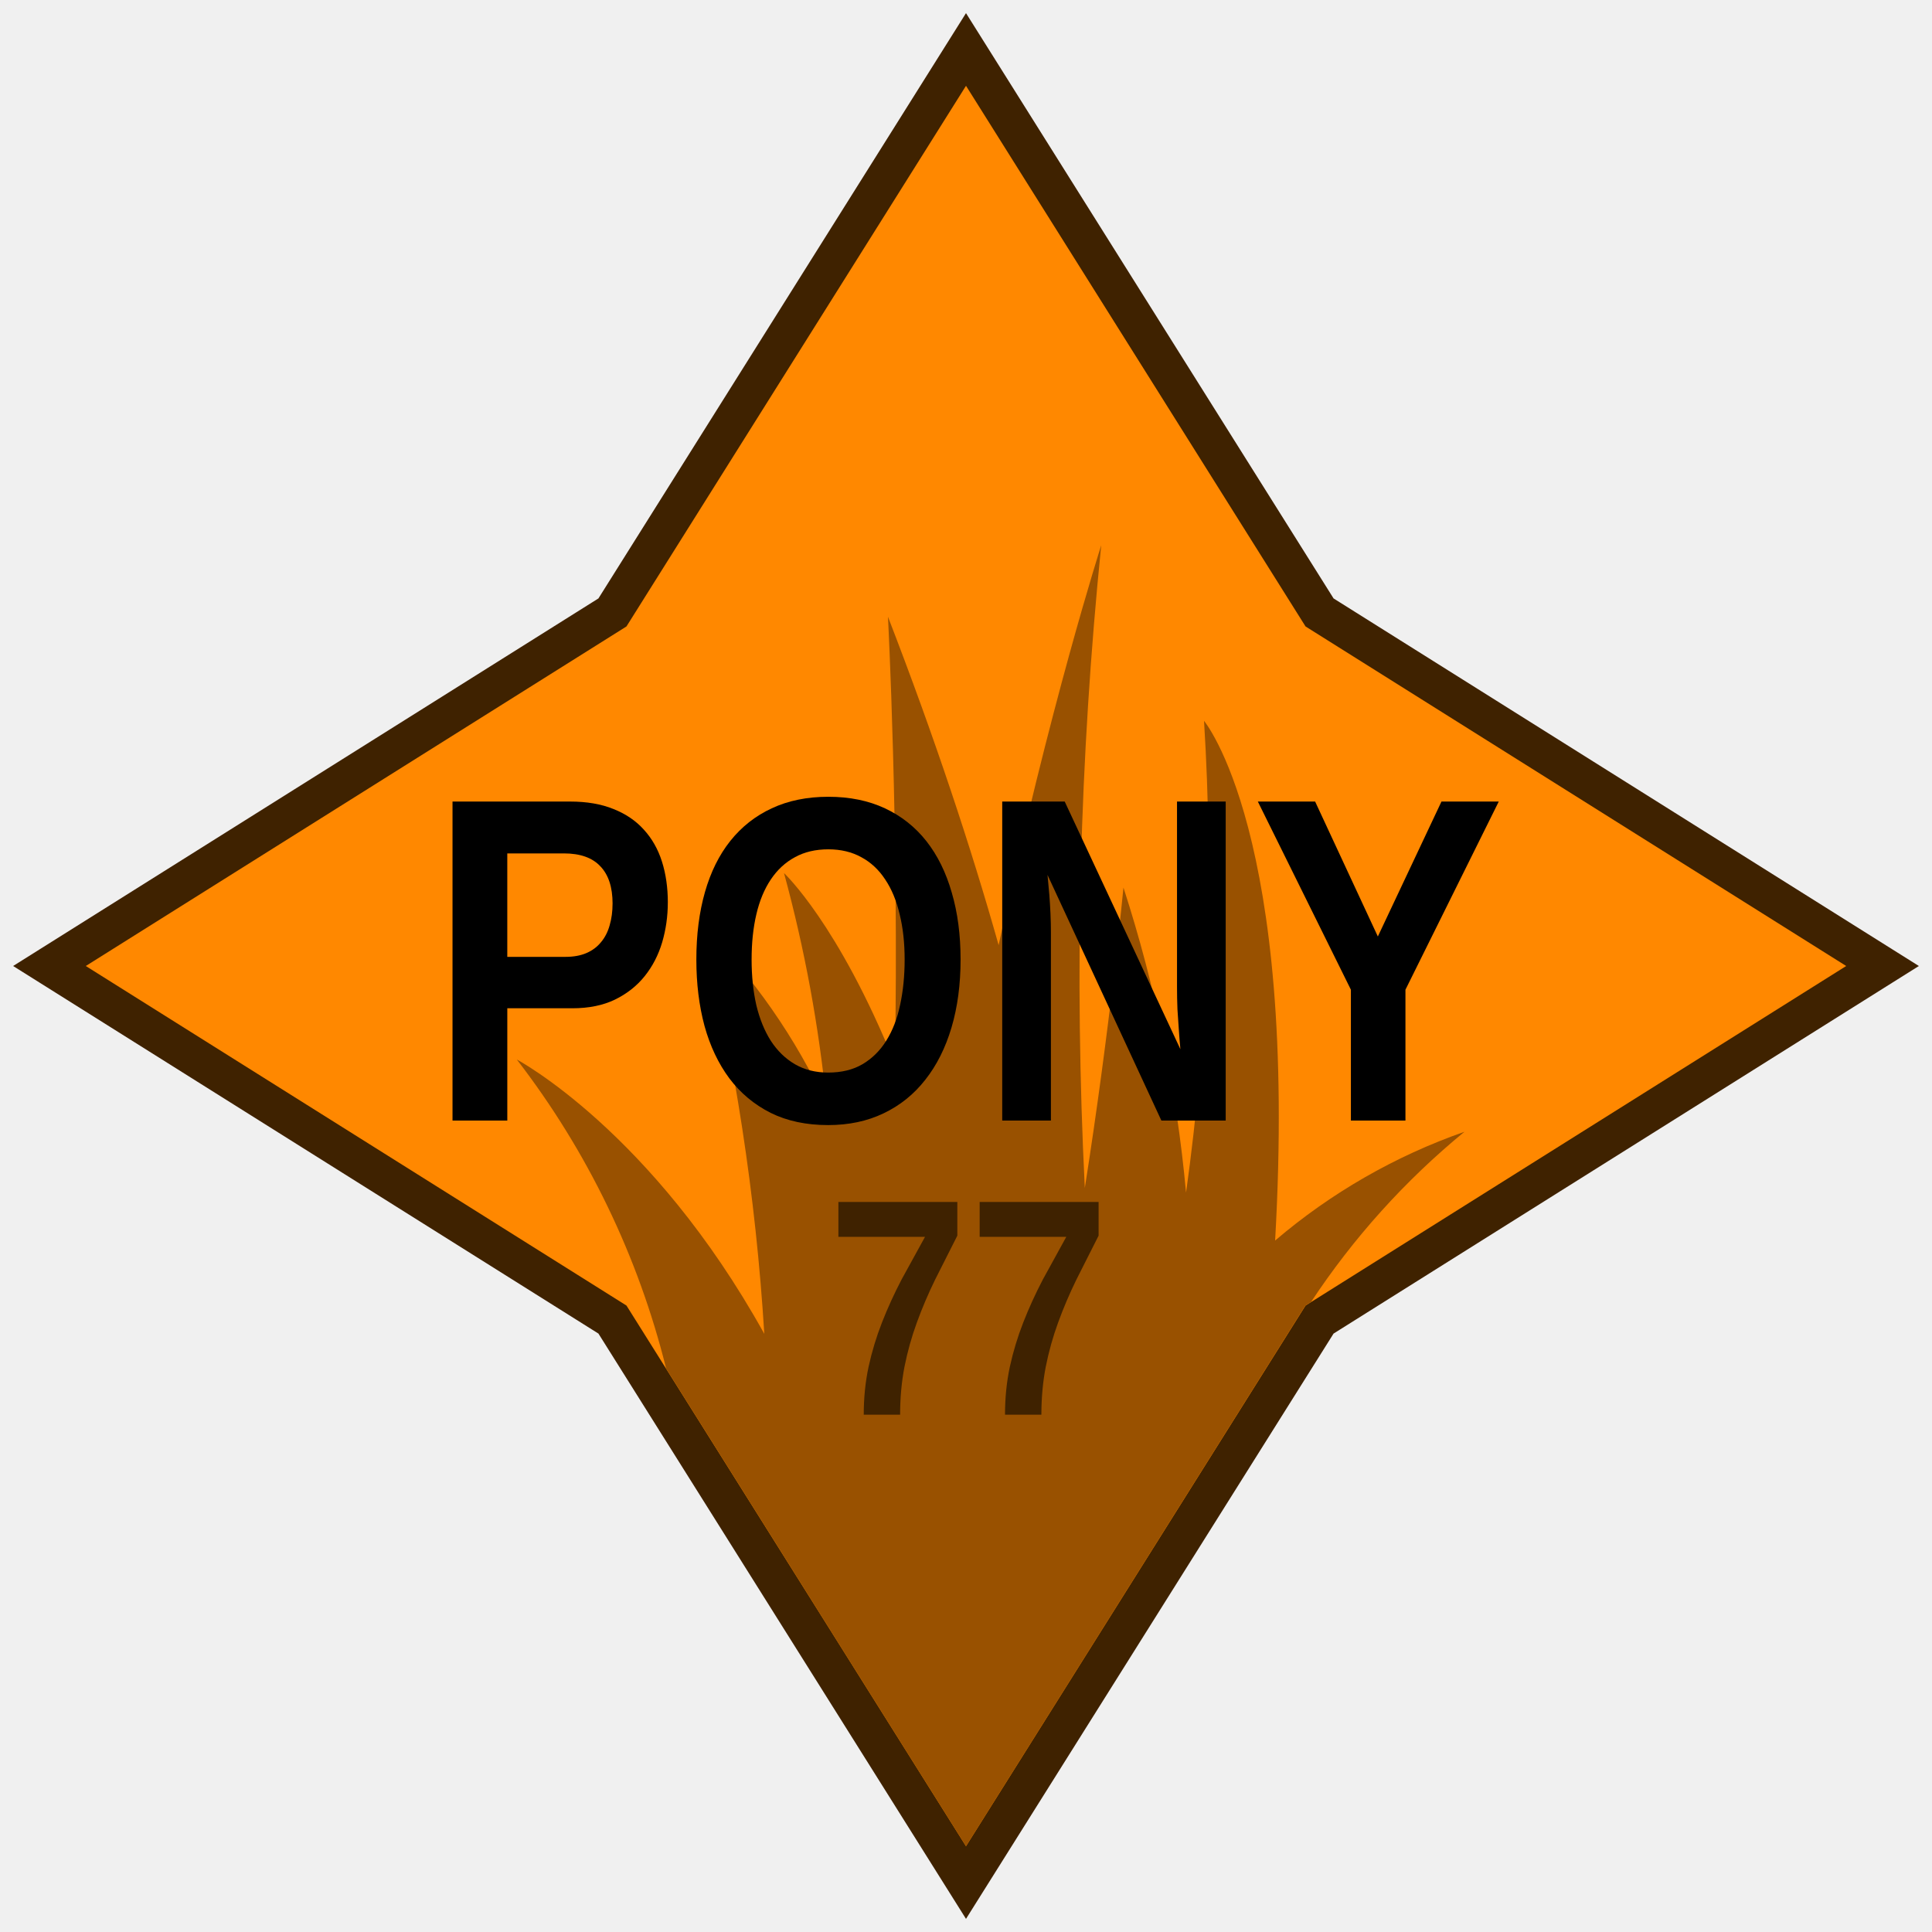
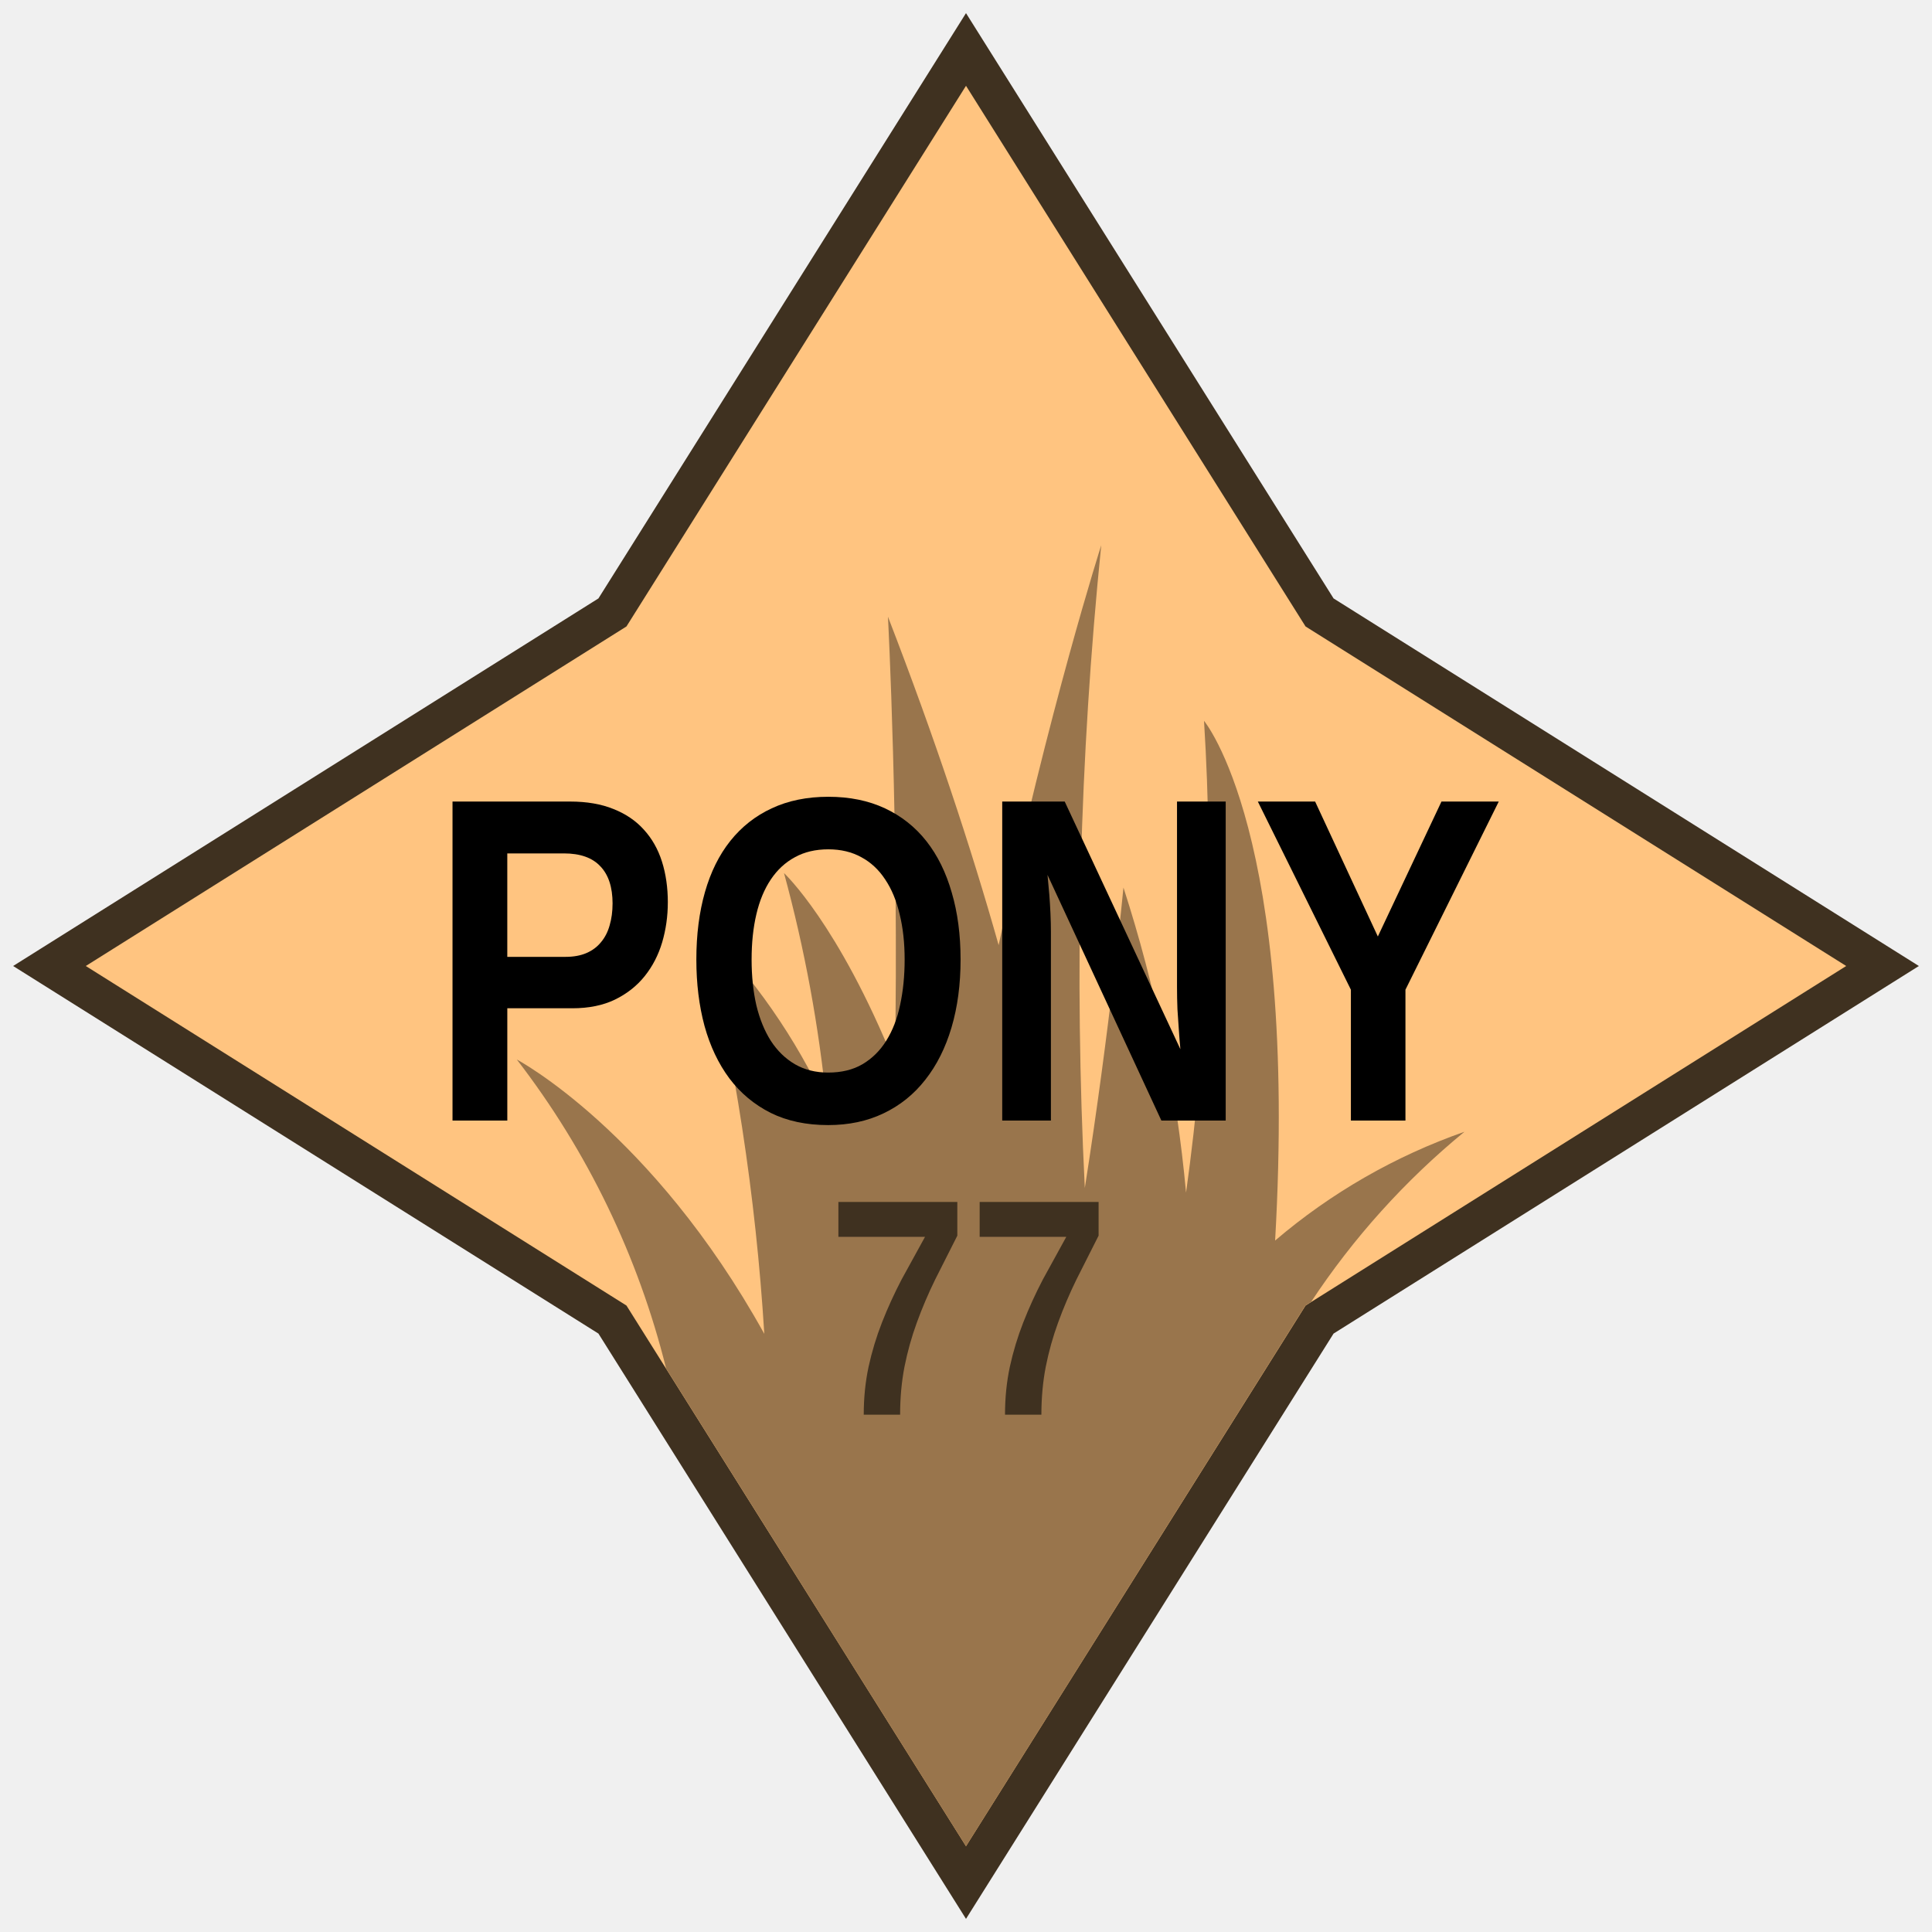
<svg xmlns="http://www.w3.org/2000/svg" version="1.1" viewBox="0 0 100 100" height="100" width="100" data-name="Layer 1" id="Layer_1">
  <defs id="defs4">
    <style id="style2">
            .compass {
                stroke-miterlimit: 10;
                stroke-width: 2px;
-                 fill: #ff8800;
-                 stroke: #3f2200;
+                 fill: #ffc480;
+                 stroke: #3f3120;
            }
            .grass {
-                 fill: #995100;
+                 fill: #99754c;
            }
        </style>
  </defs>
  <polygon id="polygon8" points="68.3 31.7 50 2.56 31.7 31.7 2.56 50 31.7 68.3 50 97.44 68.3 68.3 97.44 50 68.3 31.7" class="compass" />
  <path id="path10" d="M66,64.21c1.2-21.07-3.68-26.9-3.68-26.9a121.93,121.93,0,0,1-.93,24.42,72.93,72.93,0,0,0-3.24-15.79s-.69,7.23-2,15.55A220.68,220.68,0,0,1,57,28.22s-2.7,8.42-5.31,20.7c-1.43-5.06-3.3-10.72-5.73-17,0,0,.58,11,.36,23.14-2.93-7.26-5.74-9.87-5.74-9.87a73,73,0,0,1,2.21,12,32.39,32.39,0,0,0-6.48-9.31,118,118,0,0,1,3.25,21.16c-5.83-10.51-12.81-14.2-12.81-14.2a43.29,43.29,0,0,1,7.73,16L50,95.56,65.28,71.22l2.29-3.65.29-.18a39.63,39.63,0,0,1,7.94-8.81A30.74,30.74,0,0,0,66,64.21Z" class="grass" />
-   <g id="text19" style="font-style:normal;font-variant:normal;font-weight:bold;font-stretch:condensed;font-size:16px;line-height:1.25;font-family:'Liberation Sans Narrow';-inkscape-font-specification:'Liberation Sans Narrow, Bold Condensed';font-variant-ligatures:normal;font-variant-caps:normal;font-variant-numeric:normal;font-feature-settings:normal;text-align:center;letter-spacing:0px;word-spacing:0px;writing-mode:lr-tb;text-anchor:middle;fill:#3f2200;fill-opacity:1;stroke:none" aria-label="77">
+   <g id="text19" style="font-style:normal;font-variant:normal;font-weight:bold;font-stretch:condensed;font-size:16px;line-height:1.25;font-family:'Liberation Sans Narrow';-inkscape-font-specification:'Liberation Sans Narrow, Bold Condensed';font-variant-ligatures:normal;font-variant-caps:normal;font-variant-numeric:normal;font-feature-settings:normal;text-align:center;letter-spacing:0px;word-spacing:0px;writing-mode:lr-tb;text-anchor:middle;fill:#3f3120;fill-opacity:1;stroke:none" aria-label="77">
    <path id="path14" style="" d="m 49.551,63.958 q 0,0 -1.148,2.273 -0.539,1.102 -0.945,2.219 -0.406,1.109 -0.641,2.289 -0.227,1.172 -0.227,2.484 h -1.883 q 0,-1.305 0.25,-2.477 0.258,-1.18 0.695,-2.297 0.438,-1.117 1.008,-2.211 l 1.219,-2.219 h -4.484 v -1.805 h 6.156 z" />
    <path id="path16" style="" d="m 56.863,63.958 q 0,0 -1.148,2.273 -0.539,1.102 -0.945,2.219 -0.406,1.109 -0.641,2.289 -0.227,1.172 -0.227,2.484 h -1.883 q 0,-1.305 0.25,-2.477 0.258,-1.18 0.695,-2.297 0.438,-1.117 1.008,-2.211 l 1.219,-2.219 h -4.484 v -1.805 h 6.156 z" />
  </g>
  <g id="text23" style="font-style:normal;font-variant:normal;font-weight:bold;font-stretch:condensed;font-size:24px;line-height:1.25;font-family:'Liberation Sans Narrow';-inkscape-font-specification:'Liberation Sans Narrow, Bold Condensed';font-variant-ligatures:normal;font-variant-caps:normal;font-variant-numeric:normal;font-feature-settings:normal;text-align:center;letter-spacing:0px;word-spacing:0px;writing-mode:lr-tb;text-anchor:middle;fill:#000000;fill-opacity:1;stroke:#ffffff;stroke-width:0px" aria-label="PONY">
    <path id="path19" style="" d="m 34.566,46.715 q 0,1.066 -0.293,2.062 -0.293,0.984 -0.902,1.746 -0.609,0.762 -1.547,1.219 Q 30.898,52.188 29.621,52.188 H 26.258 V 58 H 23.422 V 41.488 h 6.082 q 1.301,0 2.25,0.387 0.949,0.375 1.57,1.066 0.633,0.691 0.938,1.652 0.305,0.961 0.305,2.121 z m -2.859,0.059 q 0,-1.277 -0.633,-1.934 -0.621,-0.668 -1.887,-0.668 h -2.93 v 5.355 h 3.012 q 0.633,0 1.09,-0.199 0.457,-0.199 0.75,-0.562 0.305,-0.363 0.445,-0.867 0.152,-0.516 0.152,-1.125 z" />
    <path id="path21" style="" d="m 49.719,49.668 q 0,1.934 -0.469,3.516 -0.469,1.582 -1.359,2.707 -0.879,1.125 -2.156,1.734 -1.266,0.609 -2.871,0.609 -1.699,0 -2.977,-0.633 -1.277,-0.645 -2.133,-1.781 -0.855,-1.148 -1.289,-2.719 -0.422,-1.57 -0.422,-3.434 0,-1.934 0.445,-3.492 0.445,-1.559 1.312,-2.648 0.879,-1.102 2.145,-1.688 1.277,-0.598 2.93,-0.598 1.652,0 2.93,0.598 1.277,0.598 2.145,1.699 0.867,1.102 1.312,2.66 0.457,1.547 0.457,3.469 z m -2.895,0 q 0,-1.301 -0.258,-2.344 -0.246,-1.055 -0.75,-1.805 -0.492,-0.75 -1.23,-1.148 -0.738,-0.41 -1.711,-0.41 -0.996,0 -1.734,0.41 -0.738,0.398 -1.242,1.148 -0.504,0.75 -0.75,1.805 -0.246,1.043 -0.246,2.344 0,1.289 0.246,2.367 0.258,1.066 0.75,1.84 0.504,0.773 1.242,1.207 0.75,0.434 1.723,0.434 1.043,0 1.781,-0.434 0.75,-0.445 1.23,-1.219 0.492,-0.785 0.715,-1.852 0.234,-1.078 0.234,-2.344 z" />
    <path id="path23" style="" d="M 60.113,58 54.219,45.285 q 0.047,0.516 0.094,1.031 0.035,0.445 0.059,0.961 0.023,0.516 0.023,0.984 V 58 H 51.875 V 41.488 h 3.234 l 5.988,12.82 q -0.047,-0.492 -0.082,-1.031 -0.035,-0.457 -0.07,-1.031 -0.023,-0.574 -0.023,-1.16 v -9.598 h 2.52 V 58 Z" />
    <path id="path25" style="" d="M 72.746,51.227 V 58 h -2.824 v -6.773 l -4.816,-9.738 h 2.965 l 3.246,6.984 3.293,-6.984 h 2.965 z" />
  </g>
</svg>
